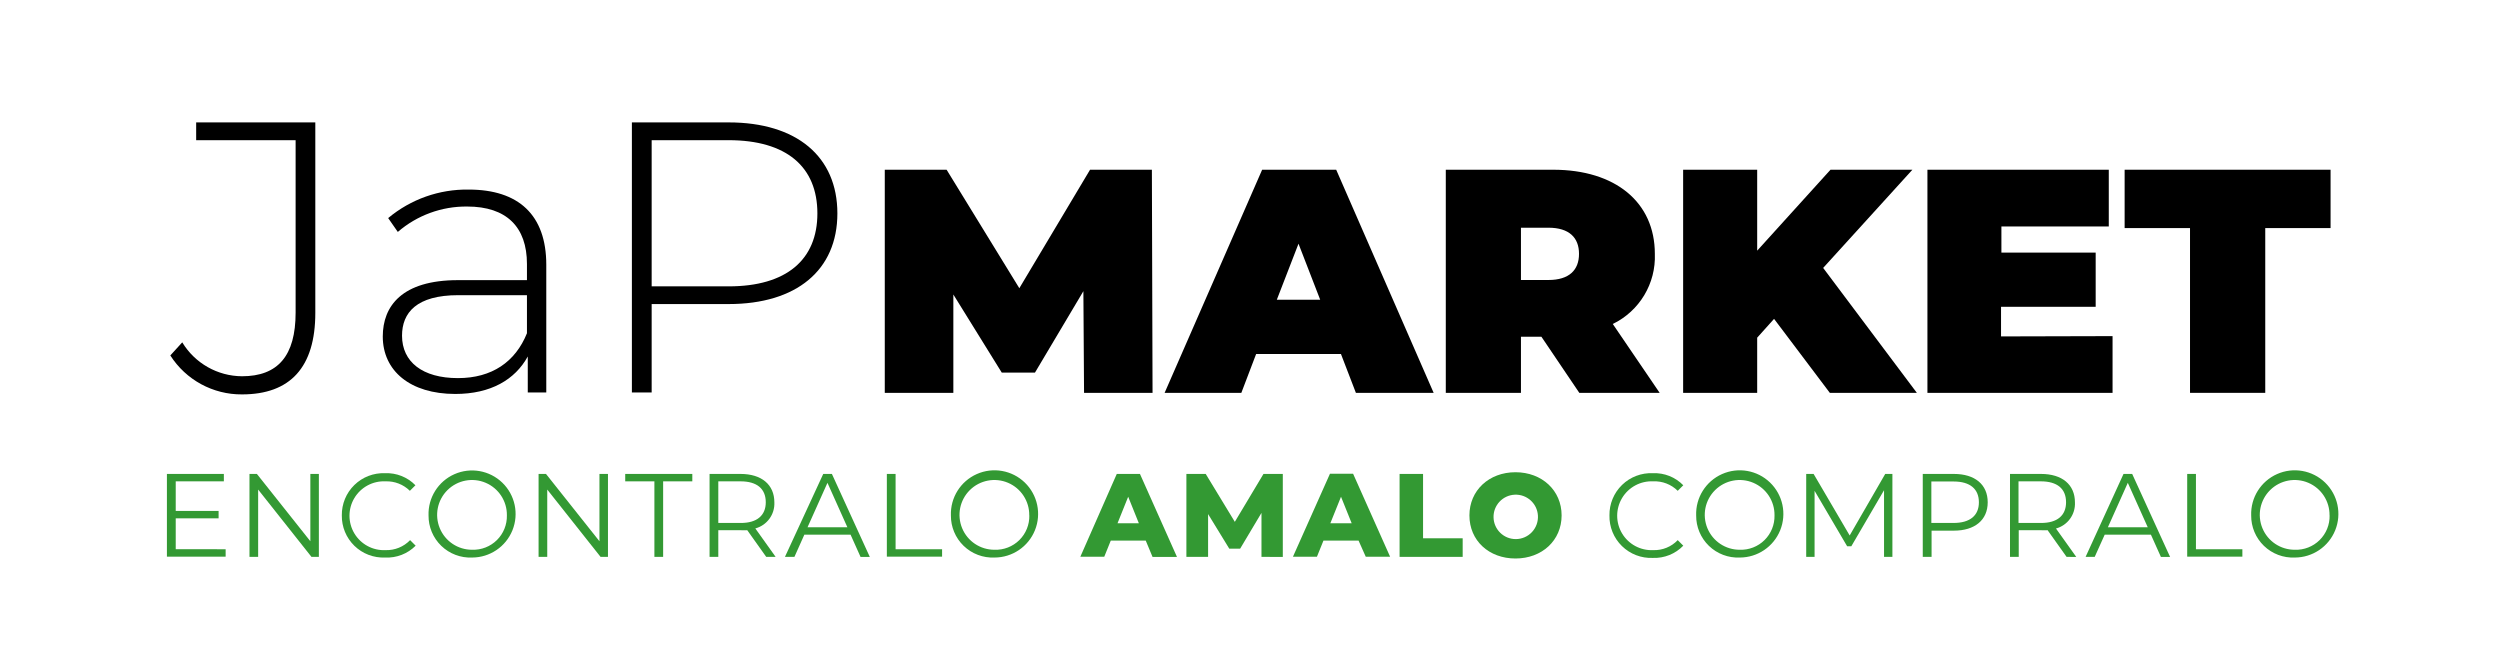
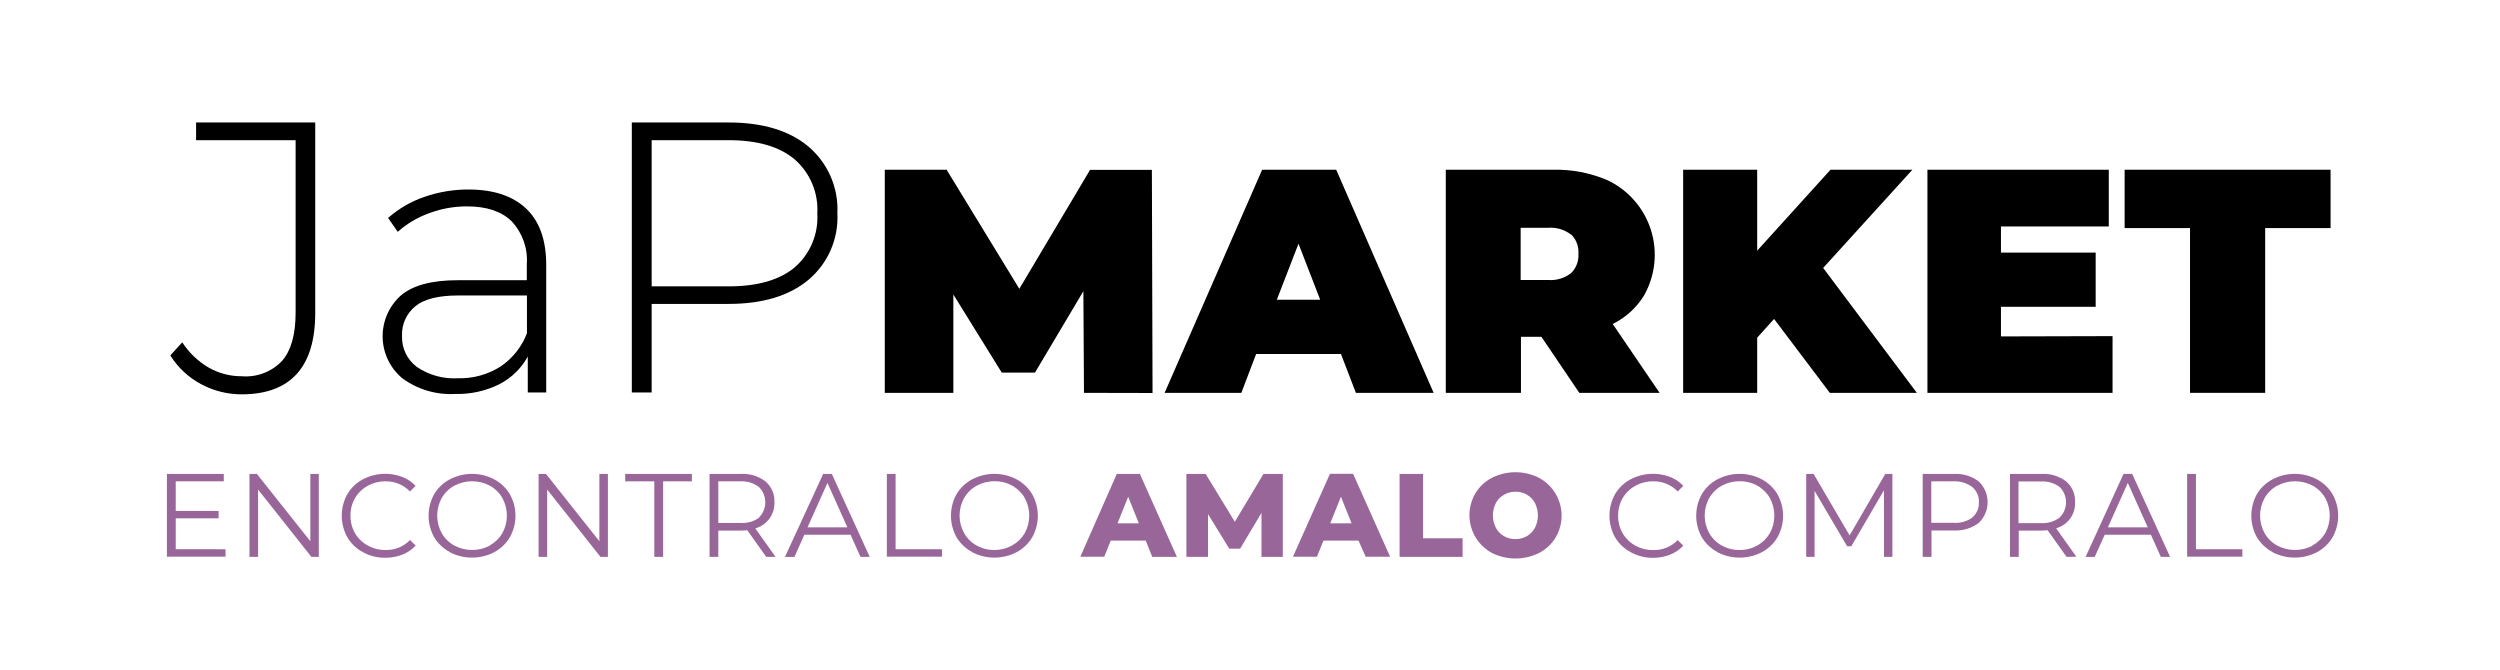
<svg xmlns="http://www.w3.org/2000/svg" viewBox="0 0 337.6 90.39">
  <defs>
-     <style>.cls-1{fill:#393;}</style>
+     <style>.cls-1{fill:#969;}</style>
  </defs>
  <g id="OBJECTS">
-     <path d="M146.39,53.05l-.09-13.73-6.54,11h-4.48l-6.54-10.55V53.05h-9.26V22.92h8.35l9.82,16,9.55-16h8.35l.09,30.13Z" />
+     <path d="M146.38,53.05l-.08-13.73-6.54,11h-4.48l-6.54-10.55V53.05h-9.26V22.92h8.35L137.65,39l9.55-16.06h8.35l.09,30.13Z" />
    <path d="M181.08,47.8H169.63l-2,5.25H157.27l13.17-30.13h10L193.6,53.05H183.1Zm-2.8-7.32-2.93-7.57-2.93,7.57Z" />
-     <path d="M208.15,45.47h-2.76v7.58H195.24V22.92h14.5c8.4,0,13.73,4.39,13.73,11.36a10.08,10.08,0,0,1-5.68,9.47l6.33,9.3H213.27Zm.95-14.72h-3.71v7.06h3.71c2.79,0,4.13-1.33,4.13-3.53S211.89,30.75,209.1,30.75Z" />
-     <path d="M239.57,43.06l-2.28,2.54v7.45h-10V22.92h10V33.85l9.9-10.93h11.06L246.2,36.18l12.65,16.87H247.1Z" />
-     <path d="M285.28,45.39v7.66h-25V22.92h24.49v7.66h-14.5v3.53H283v7.32H270.22v4Z" />
-     <path d="M295.74,30.8h-8.83V22.92h27.81V30.8H305.9V53.05H295.74Z" />
-     <path class="cls-1" d="M30.47,74.17v1H22.54V64h7.69v1h-6.5v4h5.79v1H23.73v4.16Z" />
-     <path class="cls-1" d="M43.06,64V75.2h-1l-7.2-9.09V75.2H33.69V64h1l7.22,9.09V64Z" />
-     <path class="cls-1" d="M46.16,69.6A5.62,5.62,0,0,1,52,63.9a5.42,5.42,0,0,1,4.1,1.63l-.75.75A4.46,4.46,0,0,0,52.06,65a4.65,4.65,0,1,0,0,9.29,4.41,4.41,0,0,0,3.32-1.35l.75.75A5.44,5.44,0,0,1,52,75.29,5.61,5.61,0,0,1,46.16,69.6Z" />
-     <path class="cls-1" d="M57.87,69.6a5.88,5.88,0,1,1,5.89,5.69A5.64,5.64,0,0,1,57.87,69.6Zm10.58,0a4.71,4.71,0,1,0-4.69,4.64A4.54,4.54,0,0,0,68.45,69.6Z" />
-     <path class="cls-1" d="M82.1,64V75.2h-1l-7.2-9.09V75.2H72.73V64h1l7.22,9.09V64Z" />
-     <path class="cls-1" d="M88.37,65H84.43V64h9.06v1H89.55V75.2H88.37Z" />
-     <path class="cls-1" d="M103.47,75.2l-2.56-3.6a8.45,8.45,0,0,1-.89,0H97V75.2H95.82V64H100c2.84,0,4.57,1.44,4.57,3.84A3.48,3.48,0,0,1,102,71.36l2.74,3.84Zm-.06-7.37C103.41,66,102.22,65,100,65H97v5.62h3C102.22,70.64,103.41,69.6,103.41,67.83Z" />
-     <path class="cls-1" d="M114.86,72.2h-6.24l-1.34,3H106L111.17,64h1.17l5.12,11.21h-1.25Zm-.43-1-2.69-6-2.69,6Z" />
-     <path class="cls-1" d="M119.76,64h1.18V74.17h6.28v1h-7.46Z" />
-     <path class="cls-1" d="M128.41,69.6a5.89,5.89,0,1,1,5.89,5.69A5.64,5.64,0,0,1,128.41,69.6Zm10.58,0a4.71,4.71,0,1,0-4.69,4.64A4.54,4.54,0,0,0,139,69.6Z" />
-     <path class="cls-1" d="M154.72,73H150l-.88,2.18h-3.23L150.81,64h3.13l5,11.21h-3.3Zm-.93-2.34-1.44-3.58-1.44,3.58Z" />
-     <path class="cls-1" d="M170.35,75.2l0-5.94-2.88,4.83H166l-2.86-4.67V75.2h-2.93V64h2.61l3.93,6.47L170.62,64h2.61l0,11.21Z" />
-     <path class="cls-1" d="M183.46,73h-4.74l-.88,2.18H174.6l5-11.21h3.12l5,11.21h-3.29Zm-.93-2.34-1.44-3.58-1.44,3.58Z" />
-     <path class="cls-1" d="M189,64h3.17v8.69h5.35V75.2H189Z" />
-     <path class="cls-1" d="M198.43,69.6c0-3.37,2.64-5.83,6.22-5.83s6.23,2.46,6.23,5.83-2.64,5.82-6.23,5.82S198.43,73,198.43,69.6Zm9.25,0a3,3,0,1,0-3,3.2A3,3,0,0,0,207.68,69.6Z" />
-     <path class="cls-1" d="M217.34,69.6a5.62,5.62,0,0,1,5.87-5.7,5.41,5.41,0,0,1,4.1,1.63l-.75.75A4.43,4.43,0,0,0,223.25,65a4.65,4.65,0,1,0,0,9.29,4.37,4.37,0,0,0,3.31-1.35l.75.75a5.43,5.43,0,0,1-4.11,1.65A5.62,5.62,0,0,1,217.34,69.6Z" />
-     <path class="cls-1" d="M229.05,69.6a5.89,5.89,0,1,1,5.89,5.69A5.64,5.64,0,0,1,229.05,69.6Zm10.58,0a4.71,4.71,0,1,0-4.69,4.64A4.54,4.54,0,0,0,239.63,69.6Z" />
-     <path class="cls-1" d="M255.55,64V75.2h-1.13v-9L250,73.77h-.56l-4.4-7.49V75.2h-1.13V64h1l4.87,8.31L254.58,64Z" />
-     <path class="cls-1" d="M268.42,67.83c0,2.39-1.73,3.83-4.58,3.83h-3V75.2h-1.19V64h4.2C266.69,64,268.42,65.43,268.42,67.83Zm-1.19,0c0-1.79-1.18-2.81-3.42-2.81h-3v5.6h3C266.05,70.62,267.23,69.6,267.23,67.83Z" />
-     <path class="cls-1" d="M279.07,75.2l-2.56-3.6a8.64,8.64,0,0,1-.9,0h-3V75.2h-1.18V64h4.19c2.85,0,4.58,1.44,4.58,3.84a3.48,3.48,0,0,1-2.56,3.53l2.74,3.84ZM279,67.83C279,66,277.82,65,275.58,65h-3v5.62h3C277.82,70.64,279,69.6,279,67.83Z" />
-     <path class="cls-1" d="M290.46,72.2h-6.24l-1.35,3h-1.23L286.76,64h1.17l5.12,11.21h-1.24Zm-.43-1-2.69-6-2.69,6Z" />
-     <path class="cls-1" d="M295.36,64h1.18V74.17h6.27v1h-7.45Z" />
-     <path class="cls-1" d="M304,69.6a5.89,5.89,0,1,1,5.89,5.69A5.64,5.64,0,0,1,304,69.6Zm10.58,0a4.71,4.71,0,1,0-4.69,4.64A4.54,4.54,0,0,0,314.59,69.6Z" />
-     <path d="M23,48l1.61-1.77a9.5,9.5,0,0,0,8.07,4.58c4.85,0,7.24-2.76,7.24-8.59V18.93H26.49v-2.4H42.58V42.26c0,7.34-3.39,11-9.9,11A11.38,11.38,0,0,1,23,48Z" />
-     <path d="M73.77,35.75V53h-2.5V48.14c-1.72,3.13-5,5.06-9.79,5.06-6.1,0-9.79-3.13-9.79-7.76,0-4.12,2.6-7.61,10.15-7.61h9.32V35.65c0-5-2.76-7.76-8.07-7.76a14.1,14.1,0,0,0-9.37,3.43l-1.3-1.87A16.52,16.52,0,0,1,63.3,25.6C70,25.6,73.77,29,73.77,35.75ZM71.16,45V39.86H61.89c-5.62,0-7.6,2.35-7.6,5.47,0,3.54,2.76,5.73,7.55,5.73C66.43,51.06,69.6,48.87,71.16,45Z" />
-     <path d="M113.08,28.82c0,7.66-5.52,12.24-14.68,12.24H88V53H85.33V16.53H98.4C107.56,16.53,113.08,21.12,113.08,28.82Zm-2.7,0c0-6.3-4.17-9.89-12-9.89H88V38.67H98.4C106.21,38.67,110.38,35.07,110.38,28.82Z" />
+     <path d="M208.15,45.48h-2.76v7.57H195.24V22.92h14.5A17.73,17.73,0,0,1,217,24.3a11.14,11.14,0,0,1,5,15.62,10.27,10.27,0,0,1-4.22,3.83l6.33,9.3H213.27Zm4-13.8a4.5,4.5,0,0,0-3.1-.92h-3.7v7.05h3.7a4.5,4.5,0,0,0,3.1-.92,3.33,3.33,0,0,0,1-2.61A3.32,3.32,0,0,0,212.19,31.68Z" />
+     <path d="M239.57,43.07l-2.28,2.53v7.45h-10V22.92h10V33.85l9.9-10.93h11.06L246.2,36.18l12.65,16.87H247.1Z" />
+     <path d="M285.28,45.39v7.66h-25V22.92h24.49v7.66H270.21v3.53H283v7.32H270.21v4Z" />
+     <path d="M295.74,30.8h-8.83V22.92h27.81V30.8h-8.83V53.05H295.74Z" />
+     <path class="cls-1" d="M30.46,74.17v1H22.54V64h7.68v1H23.73v4h5.79v1H23.73v4.16Z" />
+     <path class="cls-1" d="M43.05,64V75.2h-1l-7.2-9.09V75.2H33.69V64h1l7.22,9.09V64Z" />
+     <path class="cls-1" d="M49,74.56a5.33,5.33,0,0,1-2.09-2,6,6,0,0,1,0-5.84,5.35,5.35,0,0,1,2.1-2,6.5,6.5,0,0,1,5.31-.32,4.89,4.89,0,0,1,1.8,1.21l-.76.76A4.44,4.44,0,0,0,52.06,65a4.8,4.8,0,0,0-2.41.61,4.4,4.4,0,0,0-1.71,1.66,4.6,4.6,0,0,0-.61,2.37A4.65,4.65,0,0,0,47.94,72a4.47,4.47,0,0,0,1.71,1.66,4.8,4.8,0,0,0,2.41.61,4.37,4.37,0,0,0,3.31-1.35l.76.76a5,5,0,0,1-1.8,1.22,6.26,6.26,0,0,1-2.32.42A6.11,6.11,0,0,1,49,74.56Z" />
+     <path class="cls-1" d="M60.74,74.55a5.52,5.52,0,0,1-2.11-2,6,6,0,0,1,0-5.82,5.38,5.38,0,0,1,2.11-2,6.45,6.45,0,0,1,6,0,5.42,5.42,0,0,1,2.1,2,5.92,5.92,0,0,1,0,5.84,5.42,5.42,0,0,1-2.1,2,6.53,6.53,0,0,1-6,0Zm5.42-.91A4.42,4.42,0,0,0,67.84,72a4.93,4.93,0,0,0,0-4.75,4.39,4.39,0,0,0-1.68-1.66,5.12,5.12,0,0,0-4.81,0,4.38,4.38,0,0,0-1.7,1.66,4.93,4.93,0,0,0,0,4.75,4.4,4.4,0,0,0,1.7,1.67,5.12,5.12,0,0,0,4.81,0Z" />
+     <path class="cls-1" d="M82.09,64V75.2h-1l-7.2-9.09V75.2H72.73V64h1l7.21,9.09V64Z" />
+     <path class="cls-1" d="M88.36,65H84.43V64h9v1H89.55V75.2H88.36Z" />
+     <path class="cls-1" d="M103.47,75.2l-2.56-3.6a8.72,8.72,0,0,1-.9.05H97V75.2H95.82V64H100a5.07,5.07,0,0,1,3.36,1,3.49,3.49,0,0,1,1.22,2.82,3.58,3.58,0,0,1-.67,2.21A3.64,3.64,0,0,1,102,71.36l2.73,3.84Zm-1-5.3a2.89,2.89,0,0,0,0-4.15A3.85,3.85,0,0,0,100,65H97v5.62h3A3.85,3.85,0,0,0,102.52,69.9Z" />
+     <path class="cls-1" d="M114.86,72.21h-6.24l-1.34,3H106L111.16,64h1.17l5.12,11.2H116.2Zm-.43-1-2.69-6-2.69,6Z" />
+     <path class="cls-1" d="M119.76,64h1.18V74.17h6.27v1h-7.45Z" />
+     <path class="cls-1" d="M131.28,74.55a5.52,5.52,0,0,1-2.11-2,6,6,0,0,1,0-5.82,5.38,5.38,0,0,1,2.11-2,6.45,6.45,0,0,1,6,0,5.42,5.42,0,0,1,2.1,2,5.92,5.92,0,0,1,0,5.84,5.42,5.42,0,0,1-2.1,2,6.53,6.53,0,0,1-6,0Zm5.42-.91A4.42,4.42,0,0,0,138.38,72a4.93,4.93,0,0,0,0-4.75,4.39,4.39,0,0,0-1.68-1.66,4.8,4.8,0,0,0-2.4-.6,4.87,4.87,0,0,0-2.41.6,4.35,4.35,0,0,0-1.69,1.66,4.86,4.86,0,0,0,0,4.75,4.37,4.37,0,0,0,1.69,1.67,4.87,4.87,0,0,0,2.41.6A4.8,4.8,0,0,0,136.7,73.64Z" />
+     <path class="cls-1" d="M154.72,73H150l-.88,2.18h-3.23L150.81,64h3.12l5,11.2H155.6Zm-.93-2.33-1.44-3.59-1.44,3.59Z" />
+     <path class="cls-1" d="M170.35,75.2l0-5.94-2.88,4.83H166l-2.87-4.67V75.2h-2.92V64h2.6l3.94,6.46L170.62,64h2.61l0,11.2Z" />
+     <path class="cls-1" d="M183.45,73h-4.73l-.88,2.18H174.6l5-11.2h3.12l5,11.2h-3.3Zm-.93-2.33-1.44-3.59-1.44,3.59Z" />
+     <path class="cls-1" d="M189,64h3.17v8.69h5.34V75.2H189Z" />
+     <path class="cls-1" d="M201.46,74.67a5.81,5.81,0,0,1-2.22-8.06,5.57,5.57,0,0,1,2.22-2.08,7.07,7.07,0,0,1,6.38,0,5.8,5.8,0,0,1,2.23,8.06,5.66,5.66,0,0,1-2.23,2.08,7.16,7.16,0,0,1-6.38,0Zm4.73-2.27a2.89,2.89,0,0,0,1.09-1.13,3.69,3.69,0,0,0,0-3.34,2.83,2.83,0,0,0-1.09-1.13,3,3,0,0,0-1.54-.4,2.94,2.94,0,0,0-1.53.4A2.76,2.76,0,0,0,202,67.93a3.69,3.69,0,0,0,0,3.34,2.82,2.82,0,0,0,1.09,1.13,3,3,0,0,0,1.53.4A3.07,3.07,0,0,0,206.19,72.4Z" />
+     <path class="cls-1" d="M220.2,74.56a5.35,5.35,0,0,1-2.1-2,6,6,0,0,1,0-5.84,5.42,5.42,0,0,1,2.1-2,6.52,6.52,0,0,1,5.32-.32,4.85,4.85,0,0,1,1.79,1.21l-.75.76A4.46,4.46,0,0,0,223.24,65a4.8,4.8,0,0,0-2.41.61,4.4,4.4,0,0,0-1.71,1.66,4.6,4.6,0,0,0-.61,2.37,4.65,4.65,0,0,0,.61,2.37,4.47,4.47,0,0,0,1.71,1.66,4.8,4.8,0,0,0,2.41.61,4.41,4.41,0,0,0,3.32-1.35l.75.76a4.83,4.83,0,0,1-1.8,1.22,6.24,6.24,0,0,1-2.31.42A6.11,6.11,0,0,1,220.2,74.56Z" />
+     <path class="cls-1" d="M231.92,74.55a5.52,5.52,0,0,1-2.11-2,6,6,0,0,1,0-5.82,5.38,5.38,0,0,1,2.11-2,6.45,6.45,0,0,1,6,0,5.42,5.42,0,0,1,2.1,2,5.92,5.92,0,0,1,0,5.84,5.42,5.42,0,0,1-2.1,2,6.53,6.53,0,0,1-6,0Zm5.42-.91A4.42,4.42,0,0,0,239,72a4.93,4.93,0,0,0,0-4.75,4.39,4.39,0,0,0-1.68-1.66,4.8,4.8,0,0,0-2.4-.6,4.87,4.87,0,0,0-2.41.6,4.35,4.35,0,0,0-1.69,1.66,4.86,4.86,0,0,0,0,4.75,4.37,4.37,0,0,0,1.69,1.67,4.87,4.87,0,0,0,2.41.6A4.8,4.8,0,0,0,237.34,73.64Z" />
+     <path class="cls-1" d="M255.55,64V75.2h-1.14v-9L250,73.77h-.56l-4.4-7.48V75.2h-1.13V64h1l4.86,8.3,4.82-8.3Z" />
+     <path class="cls-1" d="M267.19,65a3.86,3.86,0,0,1,0,5.63,5.12,5.12,0,0,1-3.36,1h-3V75.2h-1.19V64h4.19A5.07,5.07,0,0,1,267.19,65Zm-.84,4.87a2.53,2.53,0,0,0,.88-2,2.57,2.57,0,0,0-.88-2.09A3.9,3.9,0,0,0,263.8,65h-3v5.6h3A3.9,3.9,0,0,0,266.35,69.89Z" />
+     <path class="cls-1" d="M279.07,75.2l-2.56-3.6a8.72,8.72,0,0,1-.9.05h-3V75.2h-1.18V64h4.19A5.07,5.07,0,0,1,279,65a3.49,3.49,0,0,1,1.22,2.82,3.5,3.5,0,0,1-2.56,3.52l2.73,3.84Zm-.95-5.3a2.89,2.89,0,0,0,0-4.15,3.85,3.85,0,0,0-2.54-.73h-3v5.62h3A3.85,3.85,0,0,0,278.12,69.9Z" />
+     <path class="cls-1" d="M290.46,72.21h-6.24l-1.35,3h-1.23L286.76,64h1.17l5.12,11.2H291.8Zm-.43-1-2.69-6-2.69,6Z" />
+     <path class="cls-1" d="M295.35,64h1.19V74.17h6.27v1h-7.46Z" />
+     <path class="cls-1" d="M306.88,74.55a5.52,5.52,0,0,1-2.11-2,6,6,0,0,1,0-5.82,5.38,5.38,0,0,1,2.11-2,6.45,6.45,0,0,1,6,0,5.42,5.42,0,0,1,2.1,2,5.92,5.92,0,0,1,0,5.84,5.42,5.42,0,0,1-2.1,2,6.53,6.53,0,0,1-6,0Zm5.42-.91A4.42,4.42,0,0,0,314,72a4.93,4.93,0,0,0,0-4.75,4.39,4.39,0,0,0-1.68-1.66,5.12,5.12,0,0,0-4.81,0,4.38,4.38,0,0,0-1.7,1.66,4.93,4.93,0,0,0,0,4.75,4.4,4.4,0,0,0,1.7,1.67,5.12,5.12,0,0,0,4.81,0Z" />
+     <path d="M27.14,51.87A11,11,0,0,1,23,48l1.61-1.77a10.79,10.79,0,0,0,3.57,3.41,8.94,8.94,0,0,0,4.5,1.17,6.73,6.73,0,0,0,5.44-2.11q1.8-2.1,1.8-6.48V18.93H26.48V16.54H42.57V42.26q0,5.48-2.49,8.23t-7.4,2.76A11.52,11.52,0,0,1,27.14,51.87Z" />
+     <path d="M71.06,28.18c1.8,1.71,2.7,4.24,2.7,7.57V53H71.27V48.15a9.12,9.12,0,0,1-3.81,3.72,12.63,12.63,0,0,1-6,1.33,11,11,0,0,1-7.16-2.14,7.39,7.39,0,0,1-.21-11.12q2.41-2.1,7.73-2.1h9.32V35.65a7.63,7.63,0,0,0-2.06-5.78q-2.05-2-6-2a14.41,14.41,0,0,0-5.18.94,12.86,12.86,0,0,0-4.19,2.5l-1.3-1.88a14.54,14.54,0,0,1,4.89-2.84,18,18,0,0,1,6-1C66.67,25.6,69.25,26.46,71.06,28.18ZM67.59,49.5A9.5,9.5,0,0,0,71.16,45v-5.1H61.89c-2.67,0-4.61.48-5.8,1.45a4.89,4.89,0,0,0-1.8,4,5,5,0,0,0,2,4.2,8.93,8.93,0,0,0,5.57,1.53A10.21,10.21,0,0,0,67.59,49.5Z" />
+     <path d="M109.17,19.79a11.11,11.11,0,0,1,3.91,9,11,11,0,0,1-3.91,9q-3.9,3.25-10.78,3.25H88V53H85.32V16.54H98.39Q105.28,16.54,109.17,19.79ZM107.3,36.12a8.93,8.93,0,0,0,3.07-7.29,9,9,0,0,0-3.07-7.32q-3.08-2.58-8.91-2.58H88V38.67H98.39Q104.23,38.67,107.3,36.12Z" />
  </g>
</svg>
